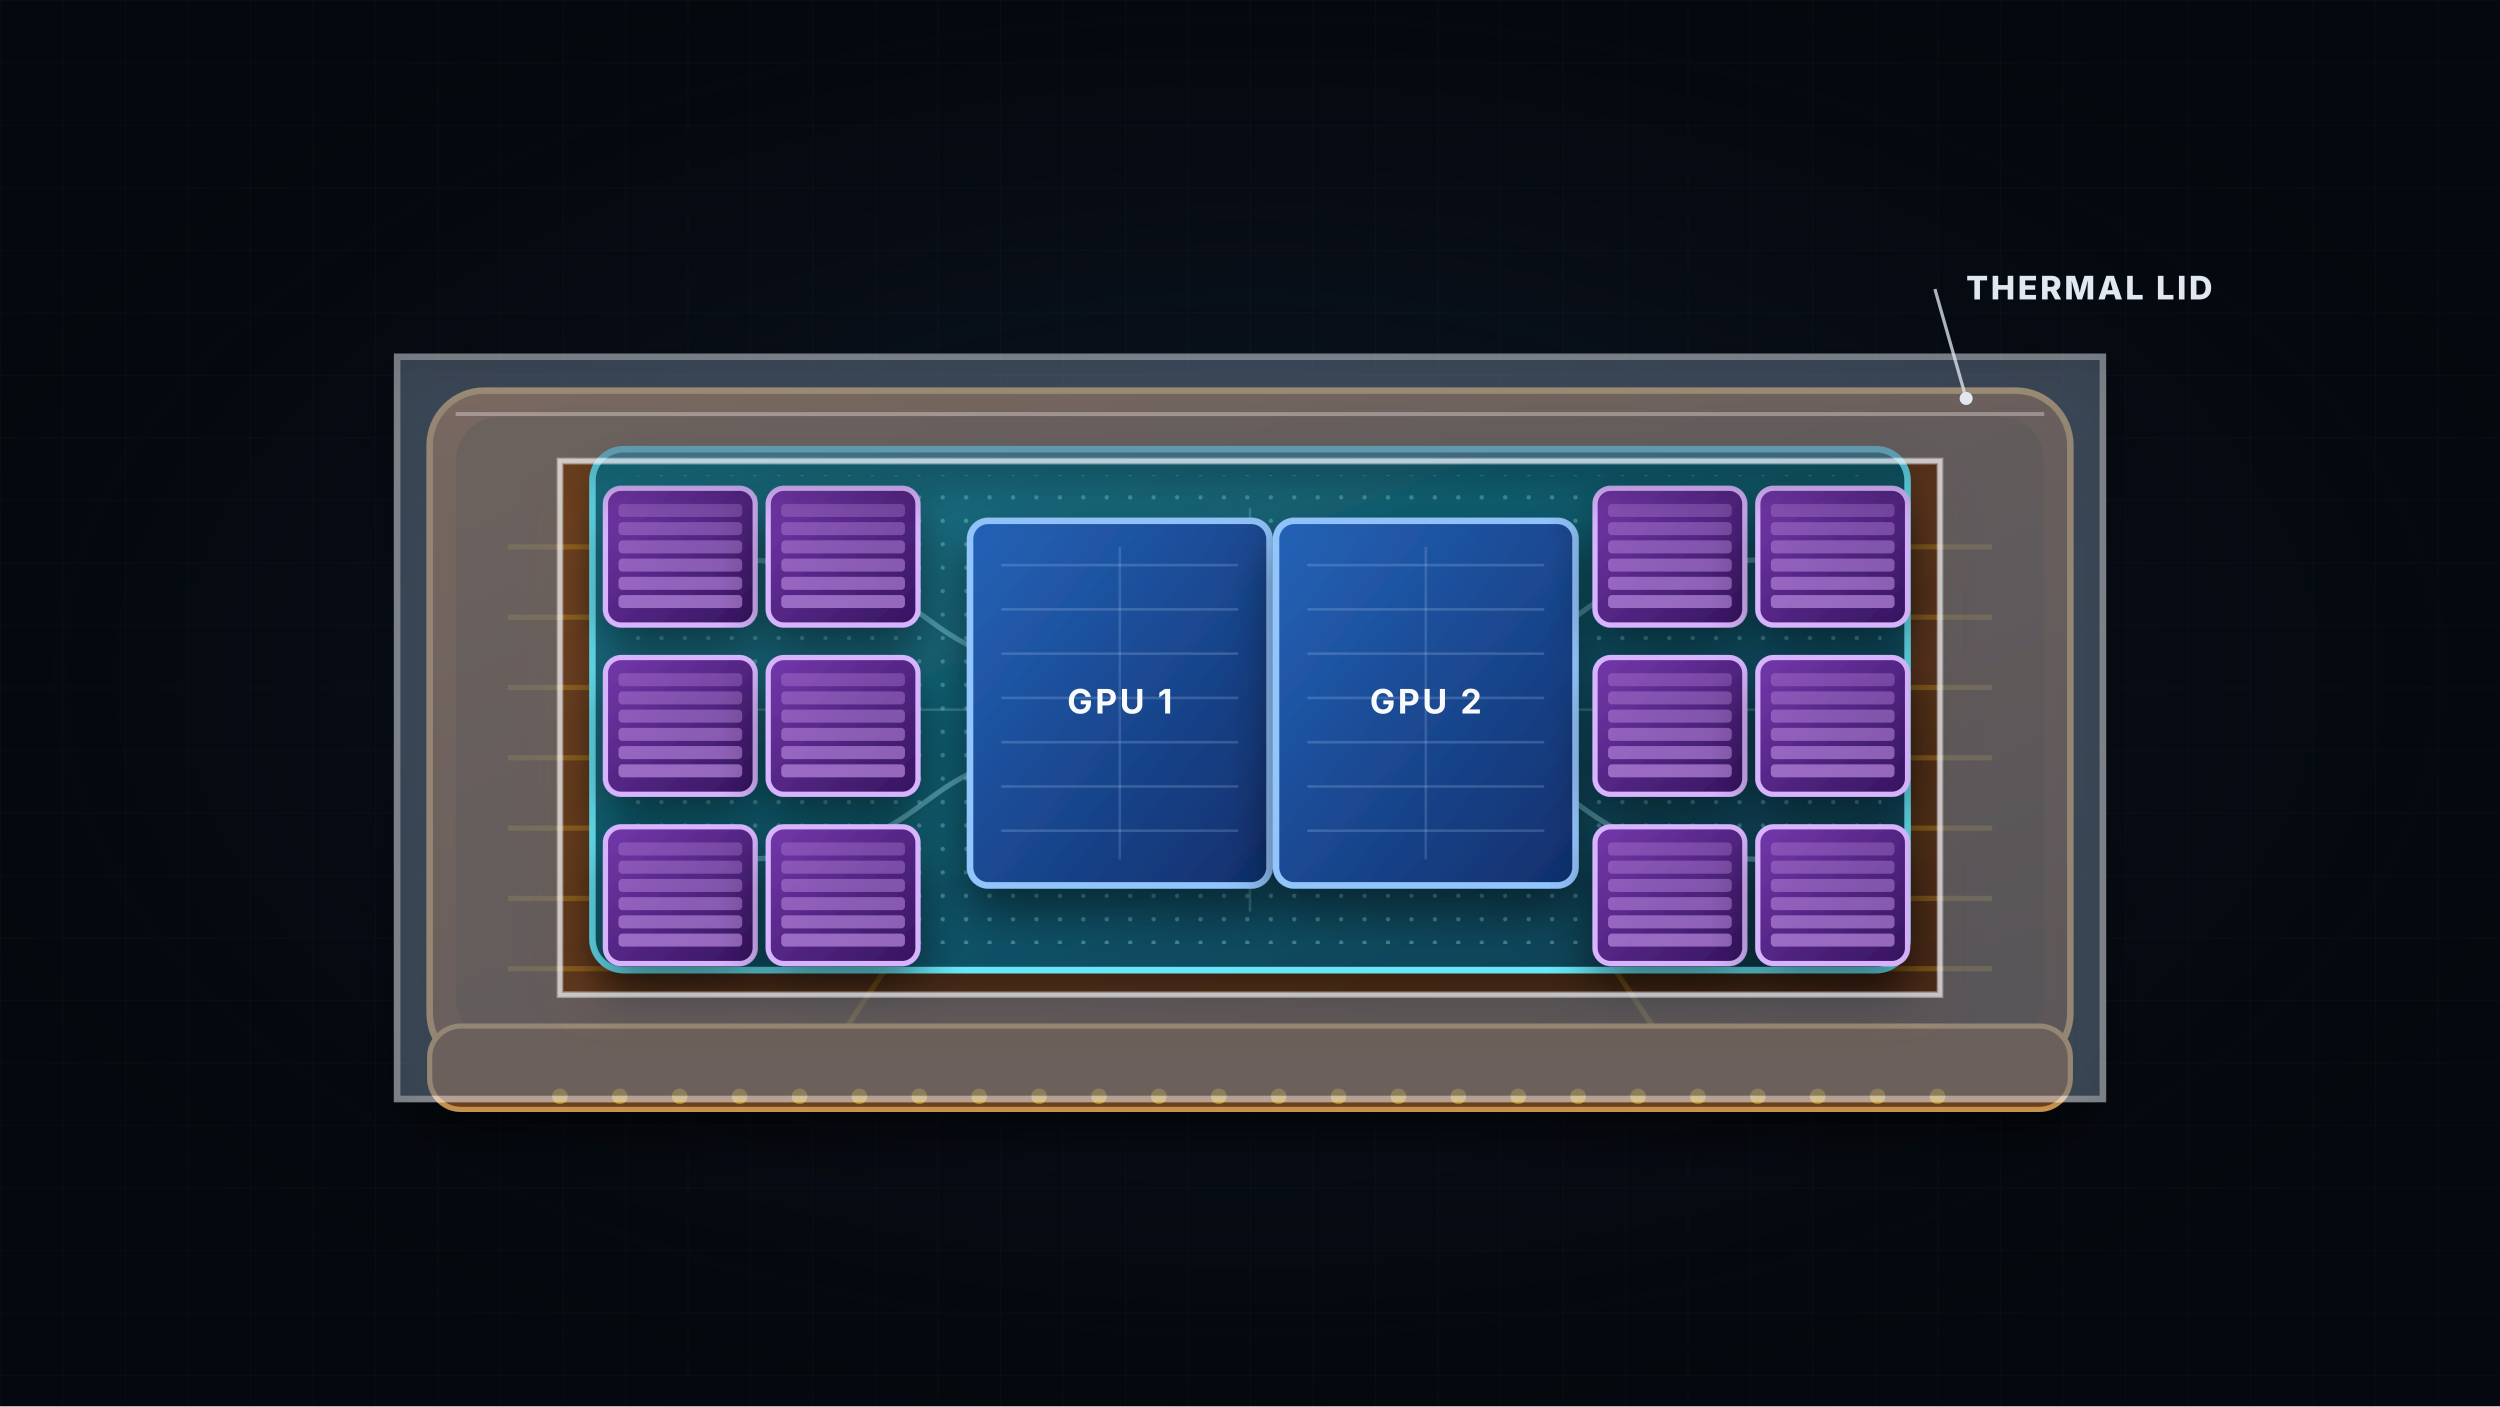
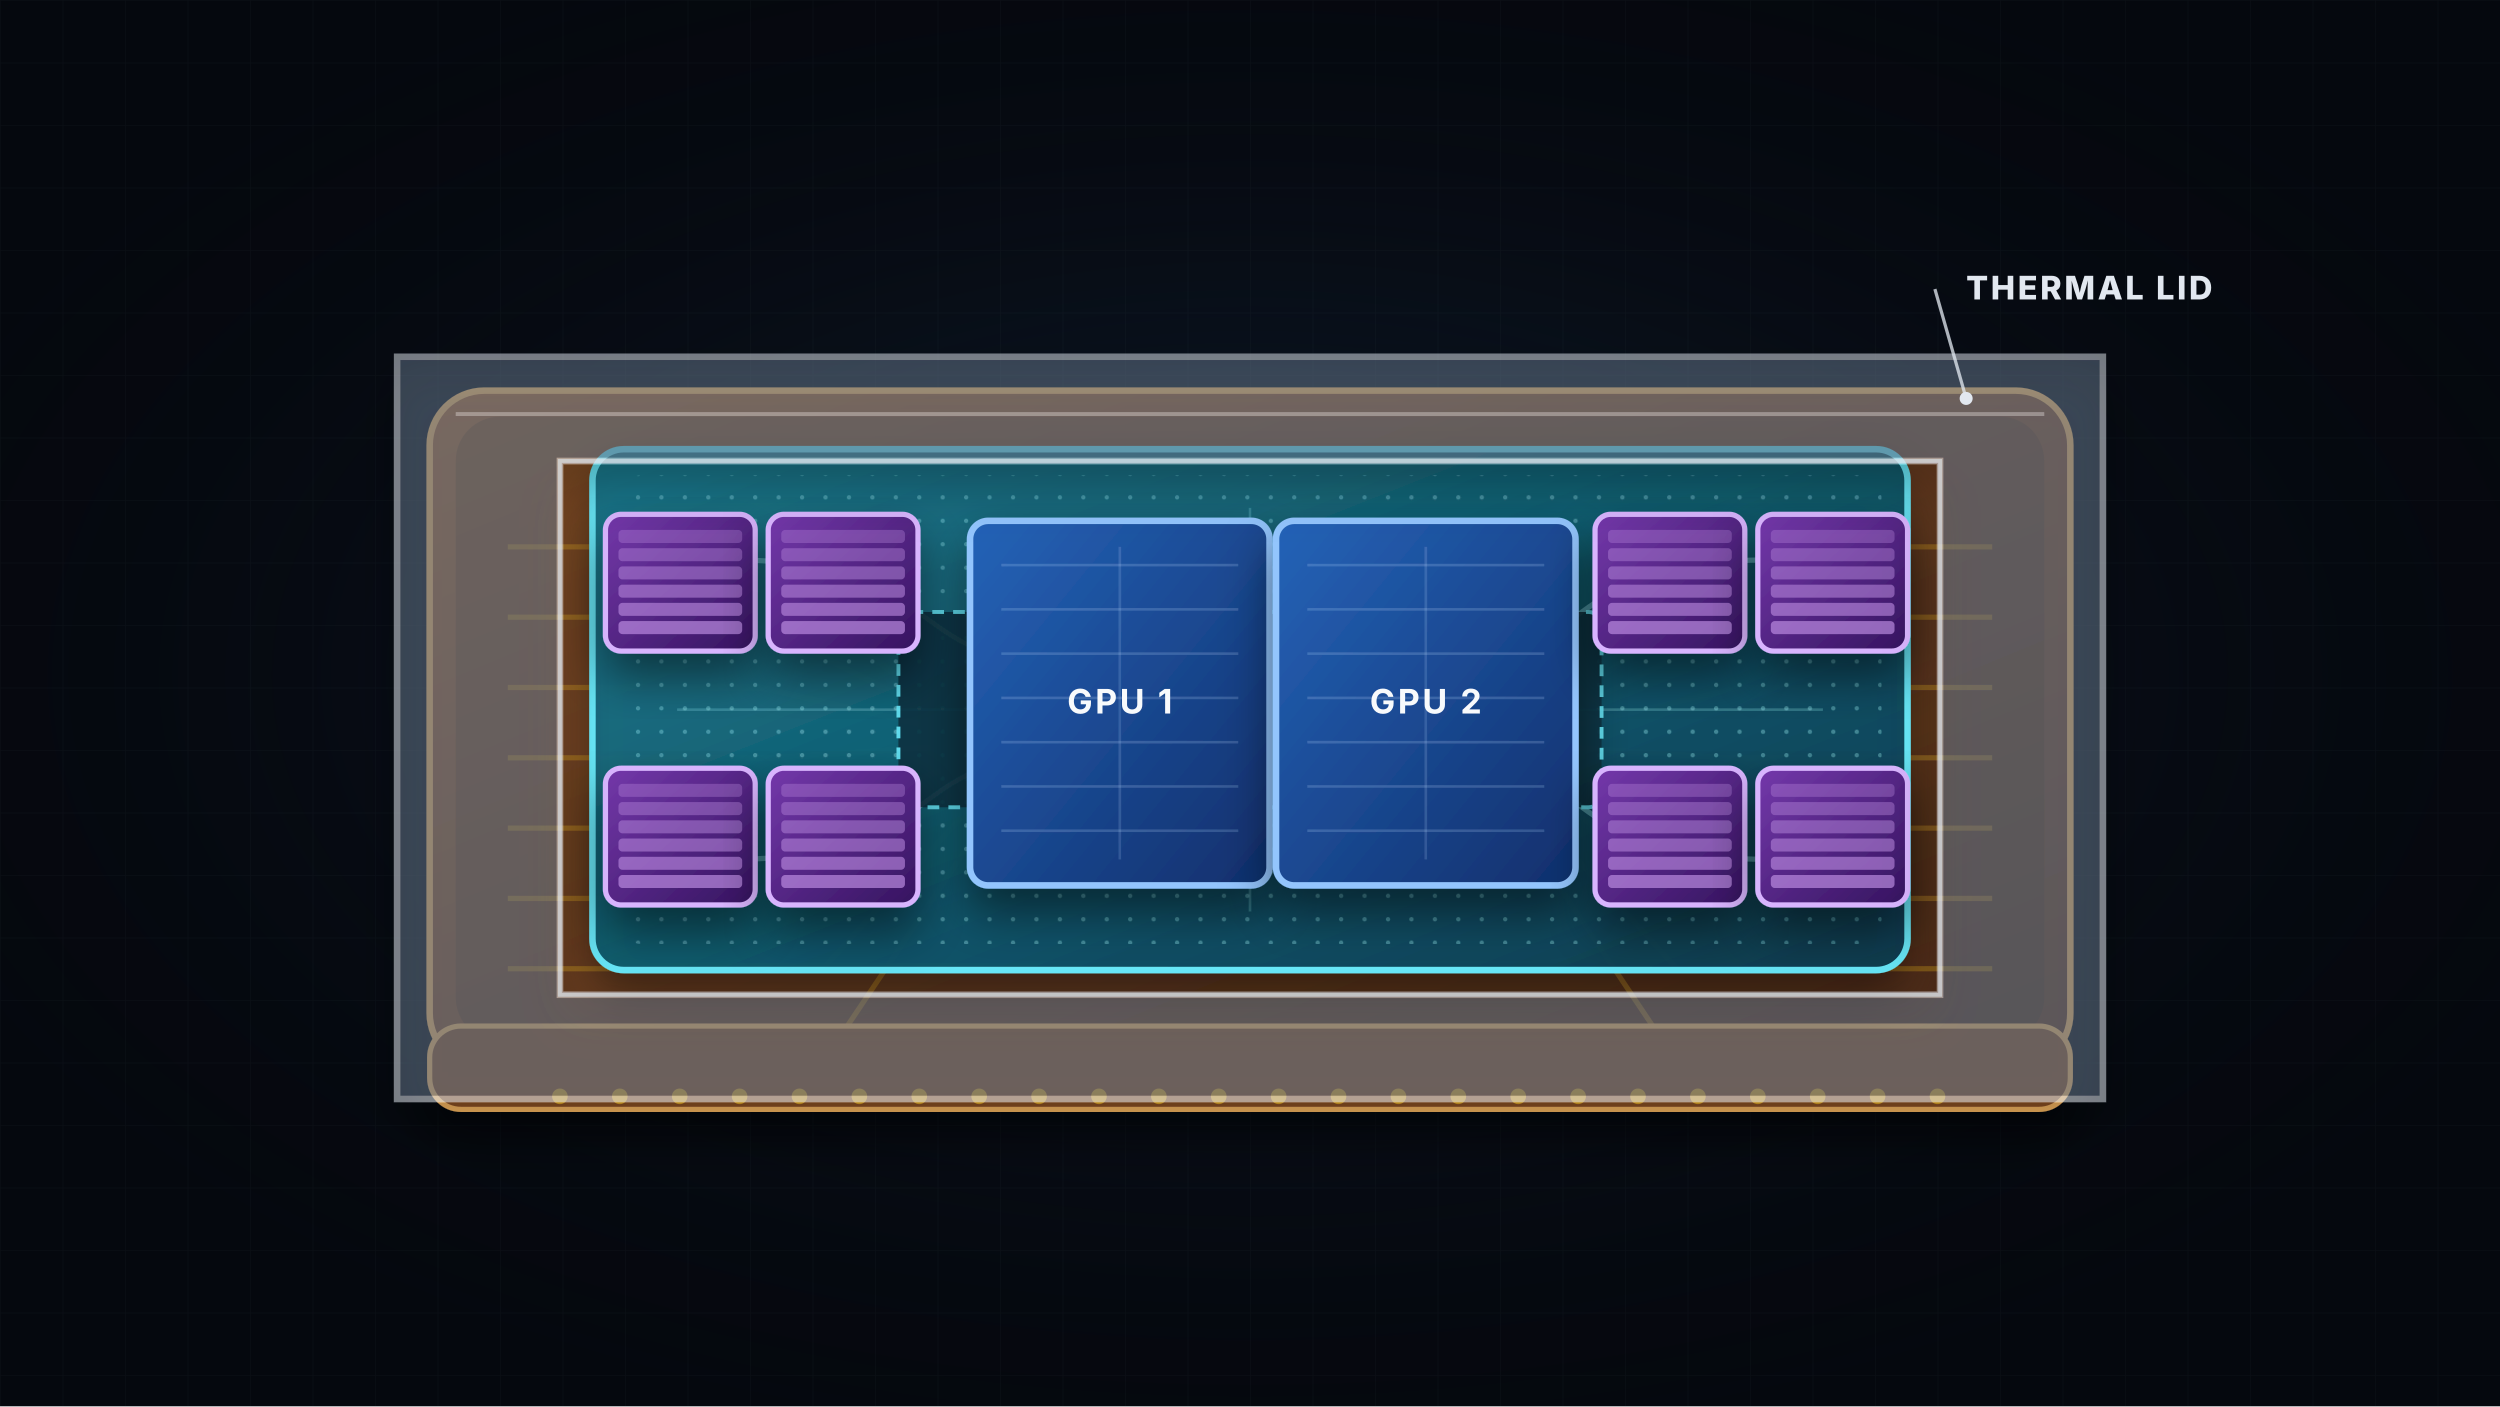
<svg xmlns="http://www.w3.org/2000/svg" width="1920" height="1080" viewBox="0 0 1920 1080" role="img" aria-labelledby="title desc" font-family="Inter, -apple-system, BlinkMacSystemFont, 'Segoe UI', sans-serif">
  <defs>
    <radialGradient id="spot" cx="50%" cy="48%" r="58%">
      <stop offset="0%" stop-color="#17304d" stop-opacity="0.58" />
      <stop offset="68%" stop-color="#0b1422" stop-opacity="0.18" />
      <stop offset="100%" stop-color="#05080e" stop-opacity="0" />
    </radialGradient>
    <linearGradient id="substrateTop" x1="0" y1="0" x2="1" y2="1">
      <stop offset="0%" stop-color="#a9642e" />
      <stop offset="100%" stop-color="#5f341d" />
    </linearGradient>
    <linearGradient id="interposerTop" x1="0" y1="0" x2="1" y2="1">
      <stop offset="0%" stop-color="#167b91" stop-opacity="0.96" />
      <stop offset="100%" stop-color="#083d50" stop-opacity="0.96" />
    </linearGradient>
    <linearGradient id="computeTop" x1="0" y1="0" x2="1" y2="1">
      <stop offset="0%" stop-color="#2563b8" />
      <stop offset="100%" stop-color="#102f6c" />
    </linearGradient>
    <linearGradient id="hbmTop" x1="0" y1="0" x2="1" y2="1">
      <stop offset="0%" stop-color="#7438ab" />
      <stop offset="100%" stop-color="#35145f" />
    </linearGradient>
    <pattern id="grid" width="48" height="48" patternUnits="userSpaceOnUse">
      <path d="M 48 0 L 0 0 0 48" fill="none" stroke="#94a3b8" stroke-width="1" opacity="0.045" />
    </pattern>
    <pattern id="microbumps" width="18" height="18" patternUnits="userSpaceOnUse">
      <circle cx="4" cy="4" r="1.7" fill="#a5f3fc" opacity="0.42" />
    </pattern>
    <filter id="shadow" x="-30%" y="-30%" width="160%" height="180%">
      <feDropShadow dx="0" dy="18" stdDeviation="18" flood-color="#000" flood-opacity="0.5" />
    </filter>
    <filter id="softGlow" x="-40%" y="-40%" width="180%" height="180%">
      <feGaussianBlur stdDeviation="8" result="blur" />
      <feMerge>
        <feMergeNode in="blur" />
        <feMergeNode in="SourceGraphic" />
      </feMerge>
    </filter>
  </defs>
  <rect width="1920" height="1080" fill="#05080e" />
  <rect width="1920" height="1080" fill="url(#spot)" />
  <rect width="1920" height="1080" fill="url(#grid)" />
  <g filter="url(#shadow)">
    <rect x="330" y="300" width="1260" height="520" rx="42" fill="url(#substrateTop)" stroke="#f3b35f" stroke-width="5" />
    <rect x="350" y="320" width="1220" height="480" rx="34" fill="#211813" opacity="0.2" />
    <path d="M 390 420 H 560 L 690 520" fill="none" stroke="#fbbf24" stroke-width="4" opacity="0.34" />
    <path d="M 1530 420 H 1360 L 1230 520" fill="none" stroke="#fbbf24" stroke-width="4" opacity="0.34" />
    <path d="M 390 474 H 572 L 698 538" fill="none" stroke="#fbbf24" stroke-width="4" opacity="0.34" />
    <path d="M 1530 474 H 1348 L 1222 538" fill="none" stroke="#fbbf24" stroke-width="4" opacity="0.34" />
    <path d="M 390 528 H 584 L 706 556" fill="none" stroke="#fbbf24" stroke-width="4" opacity="0.34" />
    <path d="M 1530 528 H 1336 L 1214 556" fill="none" stroke="#fbbf24" stroke-width="4" opacity="0.34" />
    <path d="M 390 582 H 596 L 714 574" fill="none" stroke="#fbbf24" stroke-width="4" opacity="0.34" />
    <path d="M 1530 582 H 1324 L 1206 574" fill="none" stroke="#fbbf24" stroke-width="4" opacity="0.34" />
    <path d="M 390 636 H 608 L 722 592" fill="none" stroke="#fbbf24" stroke-width="4" opacity="0.34" />
    <path d="M 1530 636 H 1312 L 1198 592" fill="none" stroke="#fbbf24" stroke-width="4" opacity="0.34" />
    <path d="M 390 690 H 620 L 730 610" fill="none" stroke="#fbbf24" stroke-width="4" opacity="0.34" />
    <path d="M 1530 690 H 1300 L 1190 610" fill="none" stroke="#fbbf24" stroke-width="4" opacity="0.34" />
    <path d="M 390 744 H 632 L 738 628" fill="none" stroke="#fbbf24" stroke-width="4" opacity="0.34" />
    <path d="M 1530 744 H 1288 L 1182 628" fill="none" stroke="#fbbf24" stroke-width="4" opacity="0.34" />
    <path d="M 390 798 H 644 L 746 646" fill="none" stroke="#fbbf24" stroke-width="4" opacity="0.34" />
    <path d="M 1530 798 H 1276 L 1174 646" fill="none" stroke="#fbbf24" stroke-width="4" opacity="0.34" />
    <rect x="330" y="788" width="1260" height="64" rx="24" fill="#8a4f24" stroke="#f3b35f" stroke-width="4" />
    <circle cx="430" cy="842" r="6" fill="#fbbf24" opacity="0.72" />
    <circle cx="476" cy="842" r="6" fill="#fbbf24" opacity="0.72" />
    <circle cx="522" cy="842" r="6" fill="#fbbf24" opacity="0.72" />
    <circle cx="568" cy="842" r="6" fill="#fbbf24" opacity="0.72" />
    <circle cx="614" cy="842" r="6" fill="#fbbf24" opacity="0.72" />
    <circle cx="660" cy="842" r="6" fill="#fbbf24" opacity="0.72" />
    <circle cx="706" cy="842" r="6" fill="#fbbf24" opacity="0.72" />
    <circle cx="752" cy="842" r="6" fill="#fbbf24" opacity="0.72" />
    <circle cx="798" cy="842" r="6" fill="#fbbf24" opacity="0.72" />
    <circle cx="844" cy="842" r="6" fill="#fbbf24" opacity="0.72" />
    <circle cx="890" cy="842" r="6" fill="#fbbf24" opacity="0.72" />
    <circle cx="936" cy="842" r="6" fill="#fbbf24" opacity="0.72" />
    <circle cx="982" cy="842" r="6" fill="#fbbf24" opacity="0.72" />
    <circle cx="1028" cy="842" r="6" fill="#fbbf24" opacity="0.72" />
    <circle cx="1074" cy="842" r="6" fill="#fbbf24" opacity="0.72" />
    <circle cx="1120" cy="842" r="6" fill="#fbbf24" opacity="0.72" />
    <circle cx="1166" cy="842" r="6" fill="#fbbf24" opacity="0.72" />
    <circle cx="1212" cy="842" r="6" fill="#fbbf24" opacity="0.72" />
    <circle cx="1258" cy="842" r="6" fill="#fbbf24" opacity="0.72" />
    <circle cx="1304" cy="842" r="6" fill="#fbbf24" opacity="0.72" />
    <circle cx="1350" cy="842" r="6" fill="#fbbf24" opacity="0.72" />
    <circle cx="1396" cy="842" r="6" fill="#fbbf24" opacity="0.72" />
    <circle cx="1442" cy="842" r="6" fill="#fbbf24" opacity="0.72" />
    <circle cx="1488" cy="842" r="6" fill="#fbbf24" opacity="0.72" />
  </g>
  <g filter="url(#shadow)">
    <rect x="455" y="345" width="1010" height="400" rx="24" fill="url(#interposerTop)" stroke="#67e8f9" stroke-width="5" />
    <rect x="475" y="365" width="970" height="360" rx="18" fill="url(#microbumps)" opacity="0.78" />
    <path d="M 520 545 H 1400 M 960 390 V 700" stroke="#a5f3fc" stroke-width="2" opacity="0.24" />
    <path d="M 560 430 C 730 430 690 510 820 510 M 1360 430 C 1190 430 1230 510 1100 510" fill="none" stroke="#a5f3fc" stroke-width="4" opacity="0.42" />
    <path d="M 560 660 C 730 660 690 580 820 580 M 1360 660 C 1190 660 1230 580 1100 580" fill="none" stroke="#a5f3fc" stroke-width="4" opacity="0.42" />
+     <rect x="690" y="470" width="150" height="150" rx="10" fill="#0b3140" stroke="#67e8f9" stroke-width="3" stroke-dasharray="9 7" opacity="0.9" />
+     <rect x="885" y="470" width="150" height="150" rx="10" fill="#0b3140" stroke="#67e8f9" stroke-width="3" stroke-dasharray="9 7" opacity="0.9" />
+     <rect x="1080" y="470" width="150" height="150" rx="10" fill="#0b3140" stroke="#67e8f9" stroke-width="3" stroke-dasharray="9 7" opacity="0.9" />
  </g>
  <g filter="url(#shadow)">
    <rect x="745" y="400" width="230" height="280" rx="14" fill="url(#computeTop)" stroke="#93c5fd" stroke-width="5" />
    <path d="M 769 434 H 951" stroke="#bfdbfe" stroke-width="2" opacity="0.2" />
    <path d="M 769 468 H 951" stroke="#bfdbfe" stroke-width="2" opacity="0.2" />
    <path d="M 769 502 H 951" stroke="#bfdbfe" stroke-width="2" opacity="0.2" />
    <path d="M 769 536 H 951" stroke="#bfdbfe" stroke-width="2" opacity="0.2" />
    <path d="M 769 570 H 951" stroke="#bfdbfe" stroke-width="2" opacity="0.2" />
    <path d="M 769 604 H 951" stroke="#bfdbfe" stroke-width="2" opacity="0.2" />
    <path d="M 769 638 H 951" stroke="#bfdbfe" stroke-width="2" opacity="0.2" />
    <path d="M 860 420 V 660" stroke="#bfdbfe" stroke-width="2" opacity="0.17" />
    <text x="860" y="548" text-anchor="middle" fill="#f8fafc" font-size="26" font-weight="750" letter-spacing="2">GPU 1</text>
  </g>
  <g filter="url(#shadow)">
    <rect x="980" y="400" width="230" height="280" rx="14" fill="url(#computeTop)" stroke="#93c5fd" stroke-width="5" />
    <path d="M 1004 434 H 1186" stroke="#bfdbfe" stroke-width="2" opacity="0.2" />
    <path d="M 1004 468 H 1186" stroke="#bfdbfe" stroke-width="2" opacity="0.2" />
    <path d="M 1004 502 H 1186" stroke="#bfdbfe" stroke-width="2" opacity="0.2" />
    <path d="M 1004 536 H 1186" stroke="#bfdbfe" stroke-width="2" opacity="0.2" />
    <path d="M 1004 570 H 1186" stroke="#bfdbfe" stroke-width="2" opacity="0.2" />
    <path d="M 1004 604 H 1186" stroke="#bfdbfe" stroke-width="2" opacity="0.2" />
    <path d="M 1004 638 H 1186" stroke="#bfdbfe" stroke-width="2" opacity="0.2" />
    <path d="M 1095 420 V 660" stroke="#bfdbfe" stroke-width="2" opacity="0.17" />
    <text x="1095" y="548" text-anchor="middle" fill="#f8fafc" font-size="26" font-weight="750" letter-spacing="2">GPU 2</text>
  </g>
  <g filter="url(#shadow)">
-     <rect x="465" y="375" width="115" height="105" rx="12" fill="url(#hbmTop)" stroke="#d8b4fe" stroke-width="4" />
-     <rect x="475" y="387" width="95" height="10" rx="3" fill="#bb8be0" opacity="0.34" />
-     <rect x="475" y="401" width="95" height="10" rx="3" fill="#bb8be0" opacity="0.41" />
-     <rect x="475" y="415" width="95" height="10" rx="3" fill="#bb8be0" opacity="0.48" />
-     <rect x="475" y="429" width="95" height="10" rx="3" fill="#bb8be0" opacity="0.55" />
-     <rect x="475" y="443" width="95" height="10" rx="3" fill="#bb8be0" opacity="0.62" />
-     <rect x="475" y="457" width="95" height="10" rx="3" fill="#bb8be0" opacity="0.69" />
-   </g>
-   <g filter="url(#shadow)">
-     <rect x="590" y="375" width="115" height="105" rx="12" fill="url(#hbmTop)" stroke="#d8b4fe" stroke-width="4" />
-     <rect x="600" y="387" width="95" height="10" rx="3" fill="#bb8be0" opacity="0.34" />
-     <rect x="600" y="401" width="95" height="10" rx="3" fill="#bb8be0" opacity="0.41" />
-     <rect x="600" y="415" width="95" height="10" rx="3" fill="#bb8be0" opacity="0.48" />
-     <rect x="600" y="429" width="95" height="10" rx="3" fill="#bb8be0" opacity="0.55" />
-     <rect x="600" y="443" width="95" height="10" rx="3" fill="#bb8be0" opacity="0.62" />
-     <rect x="600" y="457" width="95" height="10" rx="3" fill="#bb8be0" opacity="0.69" />
-   </g>
-   <g filter="url(#shadow)">
-     <rect x="465" y="505" width="115" height="105" rx="12" fill="url(#hbmTop)" stroke="#d8b4fe" stroke-width="4" />
-     <rect x="475" y="517" width="95" height="10" rx="3" fill="#bb8be0" opacity="0.34" />
-     <rect x="475" y="531" width="95" height="10" rx="3" fill="#bb8be0" opacity="0.41" />
-     <rect x="475" y="545" width="95" height="10" rx="3" fill="#bb8be0" opacity="0.48" />
-     <rect x="475" y="559" width="95" height="10" rx="3" fill="#bb8be0" opacity="0.55" />
-     <rect x="475" y="573" width="95" height="10" rx="3" fill="#bb8be0" opacity="0.62" />
-     <rect x="475" y="587" width="95" height="10" rx="3" fill="#bb8be0" opacity="0.69" />
-   </g>
-   <g filter="url(#shadow)">
-     <rect x="590" y="505" width="115" height="105" rx="12" fill="url(#hbmTop)" stroke="#d8b4fe" stroke-width="4" />
-     <rect x="600" y="517" width="95" height="10" rx="3" fill="#bb8be0" opacity="0.34" />
-     <rect x="600" y="531" width="95" height="10" rx="3" fill="#bb8be0" opacity="0.41" />
-     <rect x="600" y="545" width="95" height="10" rx="3" fill="#bb8be0" opacity="0.48" />
-     <rect x="600" y="559" width="95" height="10" rx="3" fill="#bb8be0" opacity="0.55" />
-     <rect x="600" y="573" width="95" height="10" rx="3" fill="#bb8be0" opacity="0.62" />
-     <rect x="600" y="587" width="95" height="10" rx="3" fill="#bb8be0" opacity="0.69" />
-   </g>
-   <g filter="url(#shadow)">
-     <rect x="465" y="635" width="115" height="105" rx="12" fill="url(#hbmTop)" stroke="#d8b4fe" stroke-width="4" />
-     <rect x="475" y="647" width="95" height="10" rx="3" fill="#bb8be0" opacity="0.34" />
-     <rect x="475" y="661" width="95" height="10" rx="3" fill="#bb8be0" opacity="0.41" />
-     <rect x="475" y="675" width="95" height="10" rx="3" fill="#bb8be0" opacity="0.48" />
-     <rect x="475" y="689" width="95" height="10" rx="3" fill="#bb8be0" opacity="0.55" />
-     <rect x="475" y="703" width="95" height="10" rx="3" fill="#bb8be0" opacity="0.62" />
-     <rect x="475" y="717" width="95" height="10" rx="3" fill="#bb8be0" opacity="0.69" />
-   </g>
-   <g filter="url(#shadow)">
-     <rect x="590" y="635" width="115" height="105" rx="12" fill="url(#hbmTop)" stroke="#d8b4fe" stroke-width="4" />
-     <rect x="600" y="647" width="95" height="10" rx="3" fill="#bb8be0" opacity="0.34" />
-     <rect x="600" y="661" width="95" height="10" rx="3" fill="#bb8be0" opacity="0.41" />
-     <rect x="600" y="675" width="95" height="10" rx="3" fill="#bb8be0" opacity="0.48" />
-     <rect x="600" y="689" width="95" height="10" rx="3" fill="#bb8be0" opacity="0.55" />
-     <rect x="600" y="703" width="95" height="10" rx="3" fill="#bb8be0" opacity="0.62" />
-     <rect x="600" y="717" width="95" height="10" rx="3" fill="#bb8be0" opacity="0.69" />
-   </g>
-   <g filter="url(#shadow)">
-     <rect x="1225" y="375" width="115" height="105" rx="12" fill="url(#hbmTop)" stroke="#d8b4fe" stroke-width="4" />
-     <rect x="1235" y="387" width="95" height="10" rx="3" fill="#bb8be0" opacity="0.34" />
-     <rect x="1235" y="401" width="95" height="10" rx="3" fill="#bb8be0" opacity="0.41" />
-     <rect x="1235" y="415" width="95" height="10" rx="3" fill="#bb8be0" opacity="0.48" />
-     <rect x="1235" y="429" width="95" height="10" rx="3" fill="#bb8be0" opacity="0.55" />
-     <rect x="1235" y="443" width="95" height="10" rx="3" fill="#bb8be0" opacity="0.62" />
-     <rect x="1235" y="457" width="95" height="10" rx="3" fill="#bb8be0" opacity="0.69" />
-   </g>
-   <g filter="url(#shadow)">
-     <rect x="1350" y="375" width="115" height="105" rx="12" fill="url(#hbmTop)" stroke="#d8b4fe" stroke-width="4" />
-     <rect x="1360" y="387" width="95" height="10" rx="3" fill="#bb8be0" opacity="0.34" />
-     <rect x="1360" y="401" width="95" height="10" rx="3" fill="#bb8be0" opacity="0.41" />
-     <rect x="1360" y="415" width="95" height="10" rx="3" fill="#bb8be0" opacity="0.48" />
-     <rect x="1360" y="429" width="95" height="10" rx="3" fill="#bb8be0" opacity="0.55" />
-     <rect x="1360" y="443" width="95" height="10" rx="3" fill="#bb8be0" opacity="0.62" />
-     <rect x="1360" y="457" width="95" height="10" rx="3" fill="#bb8be0" opacity="0.69" />
-   </g>
-   <g filter="url(#shadow)">
-     <rect x="1225" y="505" width="115" height="105" rx="12" fill="url(#hbmTop)" stroke="#d8b4fe" stroke-width="4" />
-     <rect x="1235" y="517" width="95" height="10" rx="3" fill="#bb8be0" opacity="0.34" />
-     <rect x="1235" y="531" width="95" height="10" rx="3" fill="#bb8be0" opacity="0.41" />
-     <rect x="1235" y="545" width="95" height="10" rx="3" fill="#bb8be0" opacity="0.48" />
-     <rect x="1235" y="559" width="95" height="10" rx="3" fill="#bb8be0" opacity="0.55" />
-     <rect x="1235" y="573" width="95" height="10" rx="3" fill="#bb8be0" opacity="0.62" />
-     <rect x="1235" y="587" width="95" height="10" rx="3" fill="#bb8be0" opacity="0.69" />
-   </g>
-   <g filter="url(#shadow)">
-     <rect x="1350" y="505" width="115" height="105" rx="12" fill="url(#hbmTop)" stroke="#d8b4fe" stroke-width="4" />
-     <rect x="1360" y="517" width="95" height="10" rx="3" fill="#bb8be0" opacity="0.34" />
-     <rect x="1360" y="531" width="95" height="10" rx="3" fill="#bb8be0" opacity="0.41" />
-     <rect x="1360" y="545" width="95" height="10" rx="3" fill="#bb8be0" opacity="0.48" />
-     <rect x="1360" y="559" width="95" height="10" rx="3" fill="#bb8be0" opacity="0.55" />
-     <rect x="1360" y="573" width="95" height="10" rx="3" fill="#bb8be0" opacity="0.62" />
-     <rect x="1360" y="587" width="95" height="10" rx="3" fill="#bb8be0" opacity="0.69" />
-   </g>
-   <g filter="url(#shadow)">
-     <rect x="1225" y="635" width="115" height="105" rx="12" fill="url(#hbmTop)" stroke="#d8b4fe" stroke-width="4" />
-     <rect x="1235" y="647" width="95" height="10" rx="3" fill="#bb8be0" opacity="0.34" />
-     <rect x="1235" y="661" width="95" height="10" rx="3" fill="#bb8be0" opacity="0.41" />
-     <rect x="1235" y="675" width="95" height="10" rx="3" fill="#bb8be0" opacity="0.48" />
-     <rect x="1235" y="689" width="95" height="10" rx="3" fill="#bb8be0" opacity="0.55" />
-     <rect x="1235" y="703" width="95" height="10" rx="3" fill="#bb8be0" opacity="0.62" />
-     <rect x="1235" y="717" width="95" height="10" rx="3" fill="#bb8be0" opacity="0.69" />
-   </g>
-   <g filter="url(#shadow)">
-     <rect x="1350" y="635" width="115" height="105" rx="12" fill="url(#hbmTop)" stroke="#d8b4fe" stroke-width="4" />
-     <rect x="1360" y="647" width="95" height="10" rx="3" fill="#bb8be0" opacity="0.34" />
-     <rect x="1360" y="661" width="95" height="10" rx="3" fill="#bb8be0" opacity="0.41" />
-     <rect x="1360" y="675" width="95" height="10" rx="3" fill="#bb8be0" opacity="0.48" />
-     <rect x="1360" y="689" width="95" height="10" rx="3" fill="#bb8be0" opacity="0.55" />
-     <rect x="1360" y="703" width="95" height="10" rx="3" fill="#bb8be0" opacity="0.62" />
-     <rect x="1360" y="717" width="95" height="10" rx="3" fill="#bb8be0" opacity="0.69" />
+     <rect x="465" y="395" width="115" height="105" rx="12" fill="url(#hbmTop)" stroke="#d8b4fe" stroke-width="4" />
+     <rect x="475" y="407" width="95" height="10" rx="3" fill="#bb8be0" opacity="0.34" />
+     <rect x="475" y="421" width="95" height="10" rx="3" fill="#bb8be0" opacity="0.41" />
+     <rect x="475" y="435" width="95" height="10" rx="3" fill="#bb8be0" opacity="0.48" />
+     <rect x="475" y="449" width="95" height="10" rx="3" fill="#bb8be0" opacity="0.55" />
+     <rect x="475" y="463" width="95" height="10" rx="3" fill="#bb8be0" opacity="0.62" />
+     <rect x="475" y="477" width="95" height="10" rx="3" fill="#bb8be0" opacity="0.69" />
+   </g>
+   <g filter="url(#shadow)">
+     <rect x="590" y="395" width="115" height="105" rx="12" fill="url(#hbmTop)" stroke="#d8b4fe" stroke-width="4" />
+     <rect x="600" y="407" width="95" height="10" rx="3" fill="#bb8be0" opacity="0.34" />
+     <rect x="600" y="421" width="95" height="10" rx="3" fill="#bb8be0" opacity="0.41" />
+     <rect x="600" y="435" width="95" height="10" rx="3" fill="#bb8be0" opacity="0.48" />
+     <rect x="600" y="449" width="95" height="10" rx="3" fill="#bb8be0" opacity="0.55" />
+     <rect x="600" y="463" width="95" height="10" rx="3" fill="#bb8be0" opacity="0.62" />
+     <rect x="600" y="477" width="95" height="10" rx="3" fill="#bb8be0" opacity="0.69" />
+   </g>
+   <g filter="url(#shadow)">
+     <rect x="465" y="590" width="115" height="105" rx="12" fill="url(#hbmTop)" stroke="#d8b4fe" stroke-width="4" />
+     <rect x="475" y="602" width="95" height="10" rx="3" fill="#bb8be0" opacity="0.34" />
+     <rect x="475" y="616" width="95" height="10" rx="3" fill="#bb8be0" opacity="0.41" />
+     <rect x="475" y="630" width="95" height="10" rx="3" fill="#bb8be0" opacity="0.48" />
+     <rect x="475" y="644" width="95" height="10" rx="3" fill="#bb8be0" opacity="0.55" />
+     <rect x="475" y="658" width="95" height="10" rx="3" fill="#bb8be0" opacity="0.62" />
+     <rect x="475" y="672" width="95" height="10" rx="3" fill="#bb8be0" opacity="0.69" />
+   </g>
+   <g filter="url(#shadow)">
+     <rect x="590" y="590" width="115" height="105" rx="12" fill="url(#hbmTop)" stroke="#d8b4fe" stroke-width="4" />
+     <rect x="600" y="602" width="95" height="10" rx="3" fill="#bb8be0" opacity="0.34" />
+     <rect x="600" y="616" width="95" height="10" rx="3" fill="#bb8be0" opacity="0.41" />
+     <rect x="600" y="630" width="95" height="10" rx="3" fill="#bb8be0" opacity="0.48" />
+     <rect x="600" y="644" width="95" height="10" rx="3" fill="#bb8be0" opacity="0.55" />
+     <rect x="600" y="658" width="95" height="10" rx="3" fill="#bb8be0" opacity="0.62" />
+     <rect x="600" y="672" width="95" height="10" rx="3" fill="#bb8be0" opacity="0.69" />
+   </g>
+   <g filter="url(#shadow)">
+     <rect x="1225" y="395" width="115" height="105" rx="12" fill="url(#hbmTop)" stroke="#d8b4fe" stroke-width="4" />
+     <rect x="1235" y="407" width="95" height="10" rx="3" fill="#bb8be0" opacity="0.34" />
+     <rect x="1235" y="421" width="95" height="10" rx="3" fill="#bb8be0" opacity="0.41" />
+     <rect x="1235" y="435" width="95" height="10" rx="3" fill="#bb8be0" opacity="0.48" />
+     <rect x="1235" y="449" width="95" height="10" rx="3" fill="#bb8be0" opacity="0.55" />
+     <rect x="1235" y="463" width="95" height="10" rx="3" fill="#bb8be0" opacity="0.62" />
+     <rect x="1235" y="477" width="95" height="10" rx="3" fill="#bb8be0" opacity="0.69" />
+   </g>
+   <g filter="url(#shadow)">
+     <rect x="1350" y="395" width="115" height="105" rx="12" fill="url(#hbmTop)" stroke="#d8b4fe" stroke-width="4" />
+     <rect x="1360" y="407" width="95" height="10" rx="3" fill="#bb8be0" opacity="0.34" />
+     <rect x="1360" y="421" width="95" height="10" rx="3" fill="#bb8be0" opacity="0.41" />
+     <rect x="1360" y="435" width="95" height="10" rx="3" fill="#bb8be0" opacity="0.48" />
+     <rect x="1360" y="449" width="95" height="10" rx="3" fill="#bb8be0" opacity="0.55" />
+     <rect x="1360" y="463" width="95" height="10" rx="3" fill="#bb8be0" opacity="0.62" />
+     <rect x="1360" y="477" width="95" height="10" rx="3" fill="#bb8be0" opacity="0.69" />
+   </g>
+   <g filter="url(#shadow)">
+     <rect x="1225" y="590" width="115" height="105" rx="12" fill="url(#hbmTop)" stroke="#d8b4fe" stroke-width="4" />
+     <rect x="1235" y="602" width="95" height="10" rx="3" fill="#bb8be0" opacity="0.34" />
+     <rect x="1235" y="616" width="95" height="10" rx="3" fill="#bb8be0" opacity="0.41" />
+     <rect x="1235" y="630" width="95" height="10" rx="3" fill="#bb8be0" opacity="0.48" />
+     <rect x="1235" y="644" width="95" height="10" rx="3" fill="#bb8be0" opacity="0.55" />
+     <rect x="1235" y="658" width="95" height="10" rx="3" fill="#bb8be0" opacity="0.62" />
+     <rect x="1235" y="672" width="95" height="10" rx="3" fill="#bb8be0" opacity="0.69" />
+   </g>
+   <g filter="url(#shadow)">
+     <rect x="1350" y="590" width="115" height="105" rx="12" fill="url(#hbmTop)" stroke="#d8b4fe" stroke-width="4" />
+     <rect x="1360" y="602" width="95" height="10" rx="3" fill="#bb8be0" opacity="0.34" />
+     <rect x="1360" y="616" width="95" height="10" rx="3" fill="#bb8be0" opacity="0.41" />
+     <rect x="1360" y="630" width="95" height="10" rx="3" fill="#bb8be0" opacity="0.48" />
+     <rect x="1360" y="644" width="95" height="10" rx="3" fill="#bb8be0" opacity="0.55" />
+     <rect x="1360" y="658" width="95" height="10" rx="3" fill="#bb8be0" opacity="0.62" />
+     <rect x="1360" y="672" width="95" height="10" rx="3" fill="#bb8be0" opacity="0.69" />
  </g>
  <path d="M 973 540 H 982" stroke="#93c5fd" stroke-width="12" filter="url(#softGlow)" />
  <g filter="url(#shadow)">
    <path d="M 305 274 H 1615 V 844 H 305 Z M 430 354 H 1490 V 764 H 430 Z" fill="#64748b" fill-rule="evenodd" opacity="0.5" stroke="#e2e8f0" stroke-width="5" />
    <path d="M 430 354 H 1490 V 764 H 430 Z" fill="none" stroke="#e2e8f0" stroke-width="3" opacity="0.58" />
    <path d="M 350 318 H 1570" stroke="#fff" stroke-width="3" opacity="0.3" />
  </g>
  <path d="M 1486 222 L 1510 306" fill="none" stroke="#e2e8f0" stroke-width="2.5" opacity="0.76" />
  <circle cx="1510" cy="306" r="5" fill="#e2e8f0" />
  <text x="1510" y="230" fill="#e2e8f0" font-size="25" font-weight="760" letter-spacing="2">THERMAL LID</text>
</svg>
